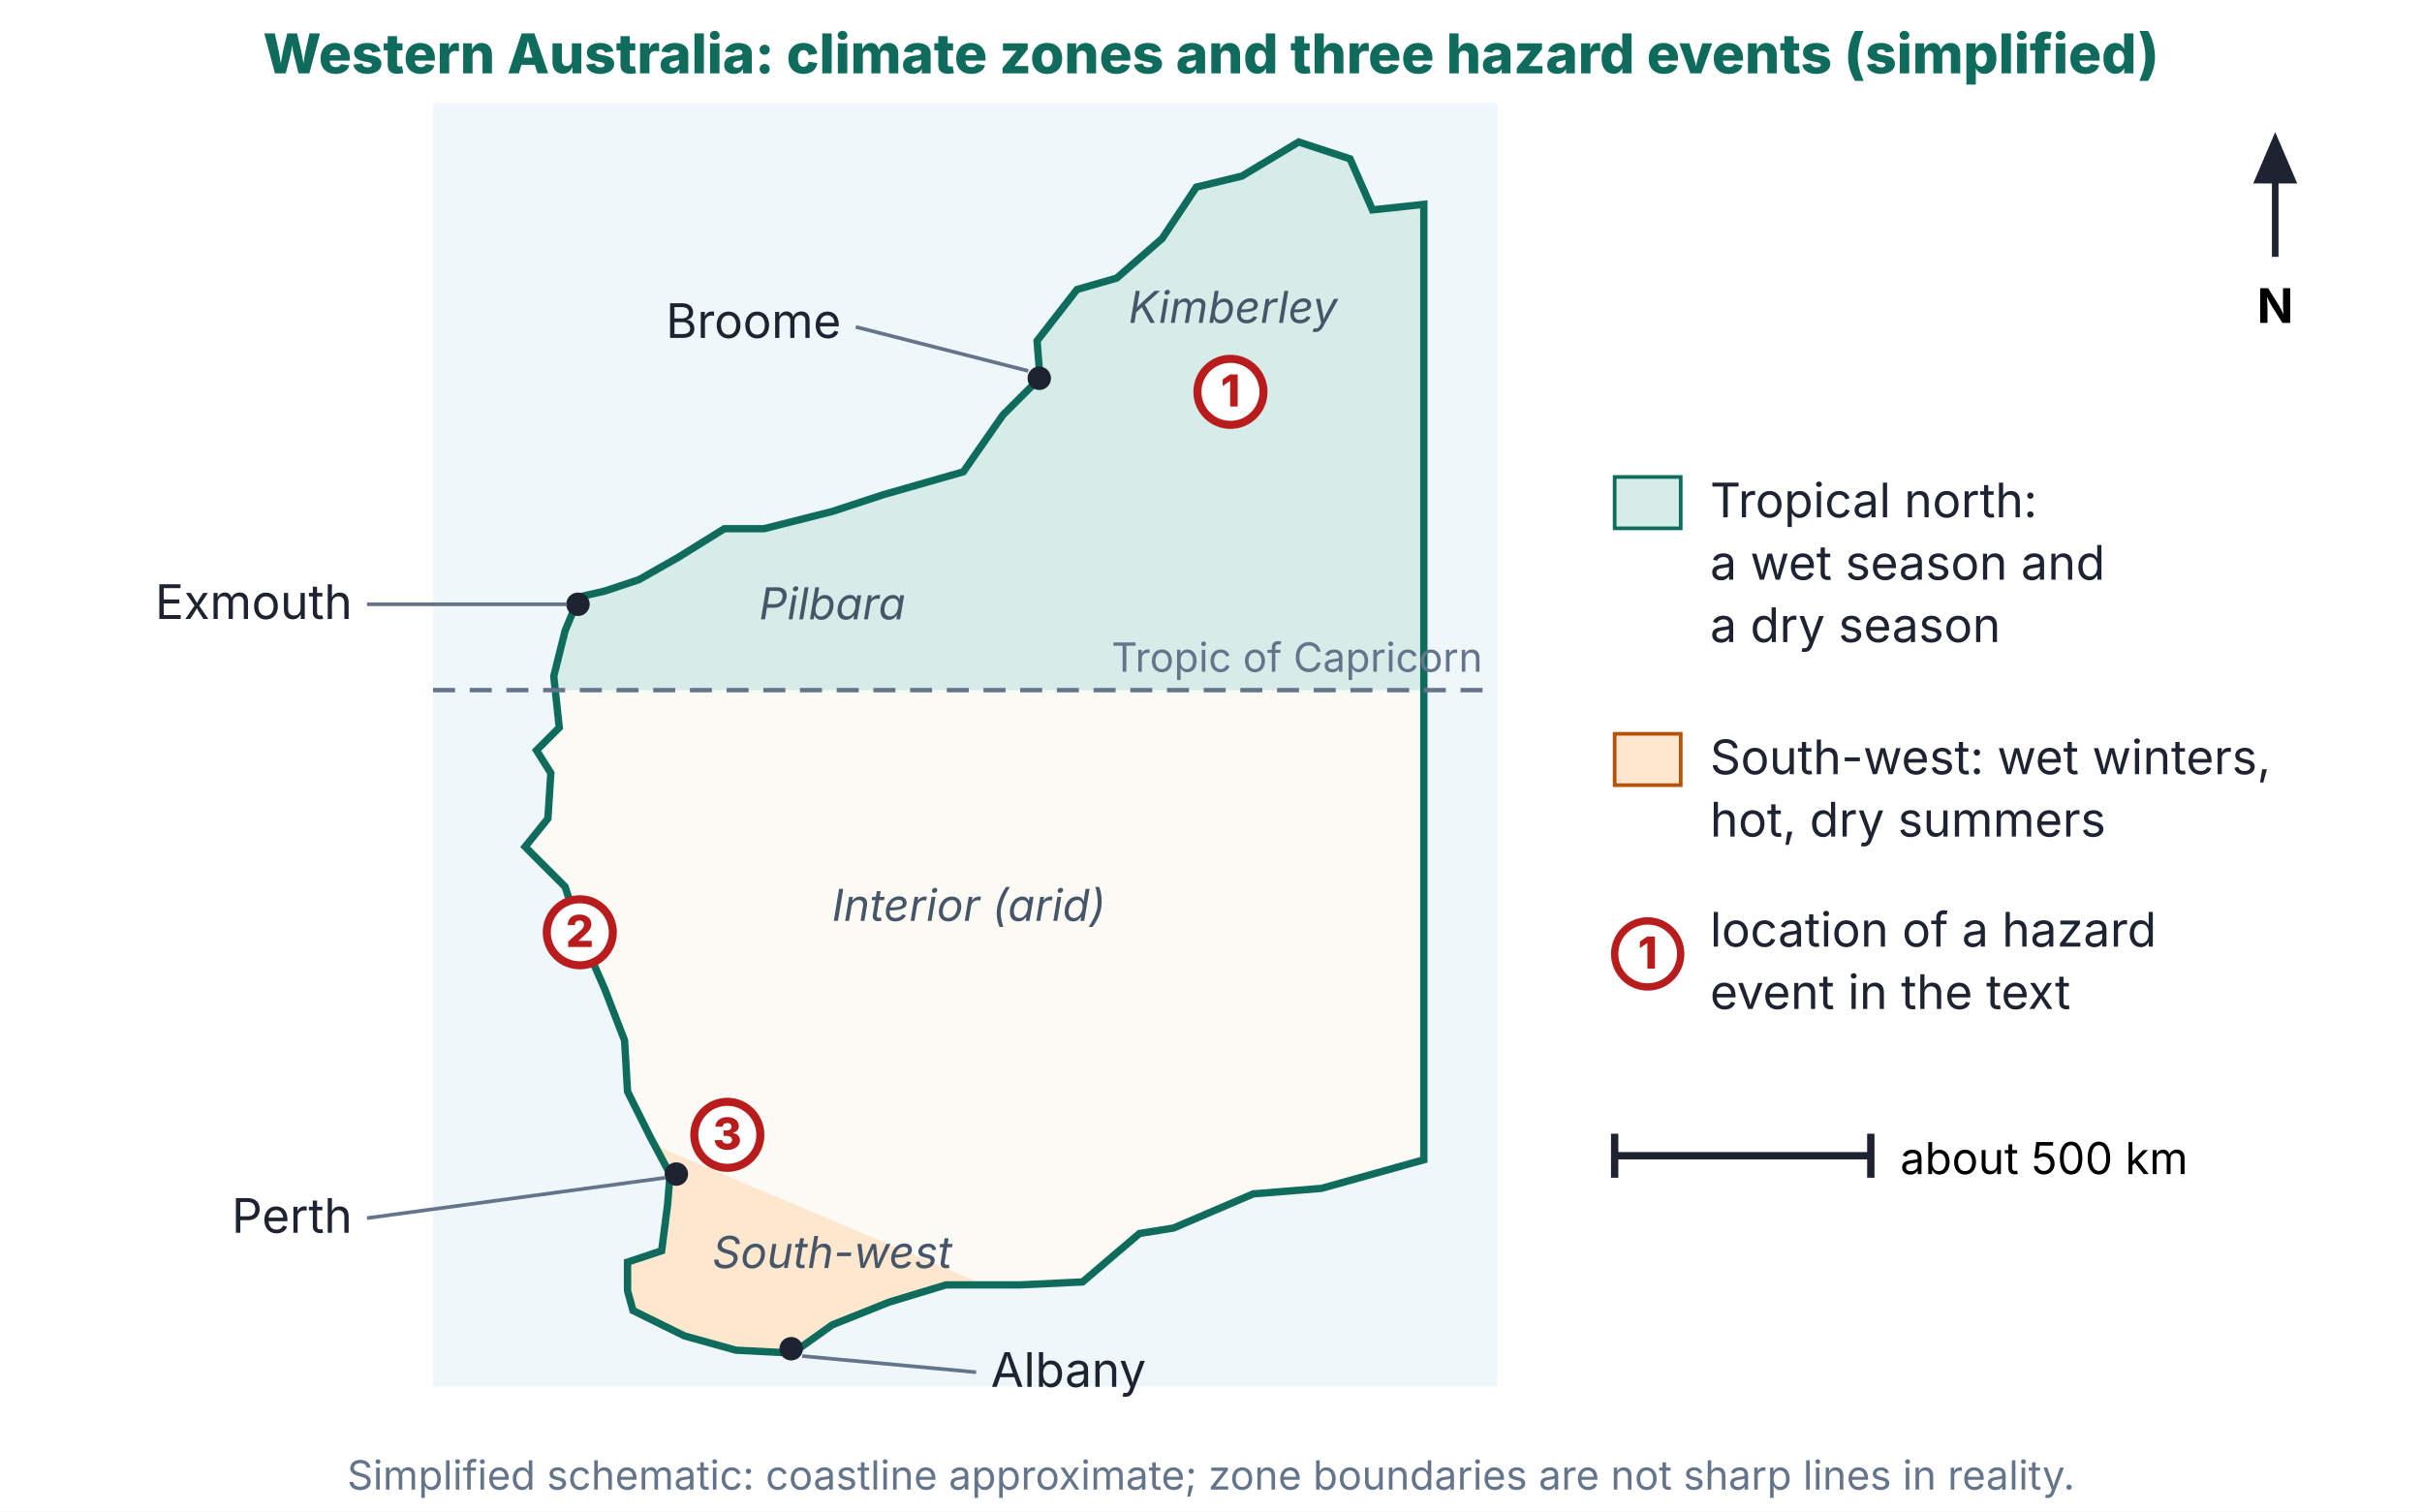
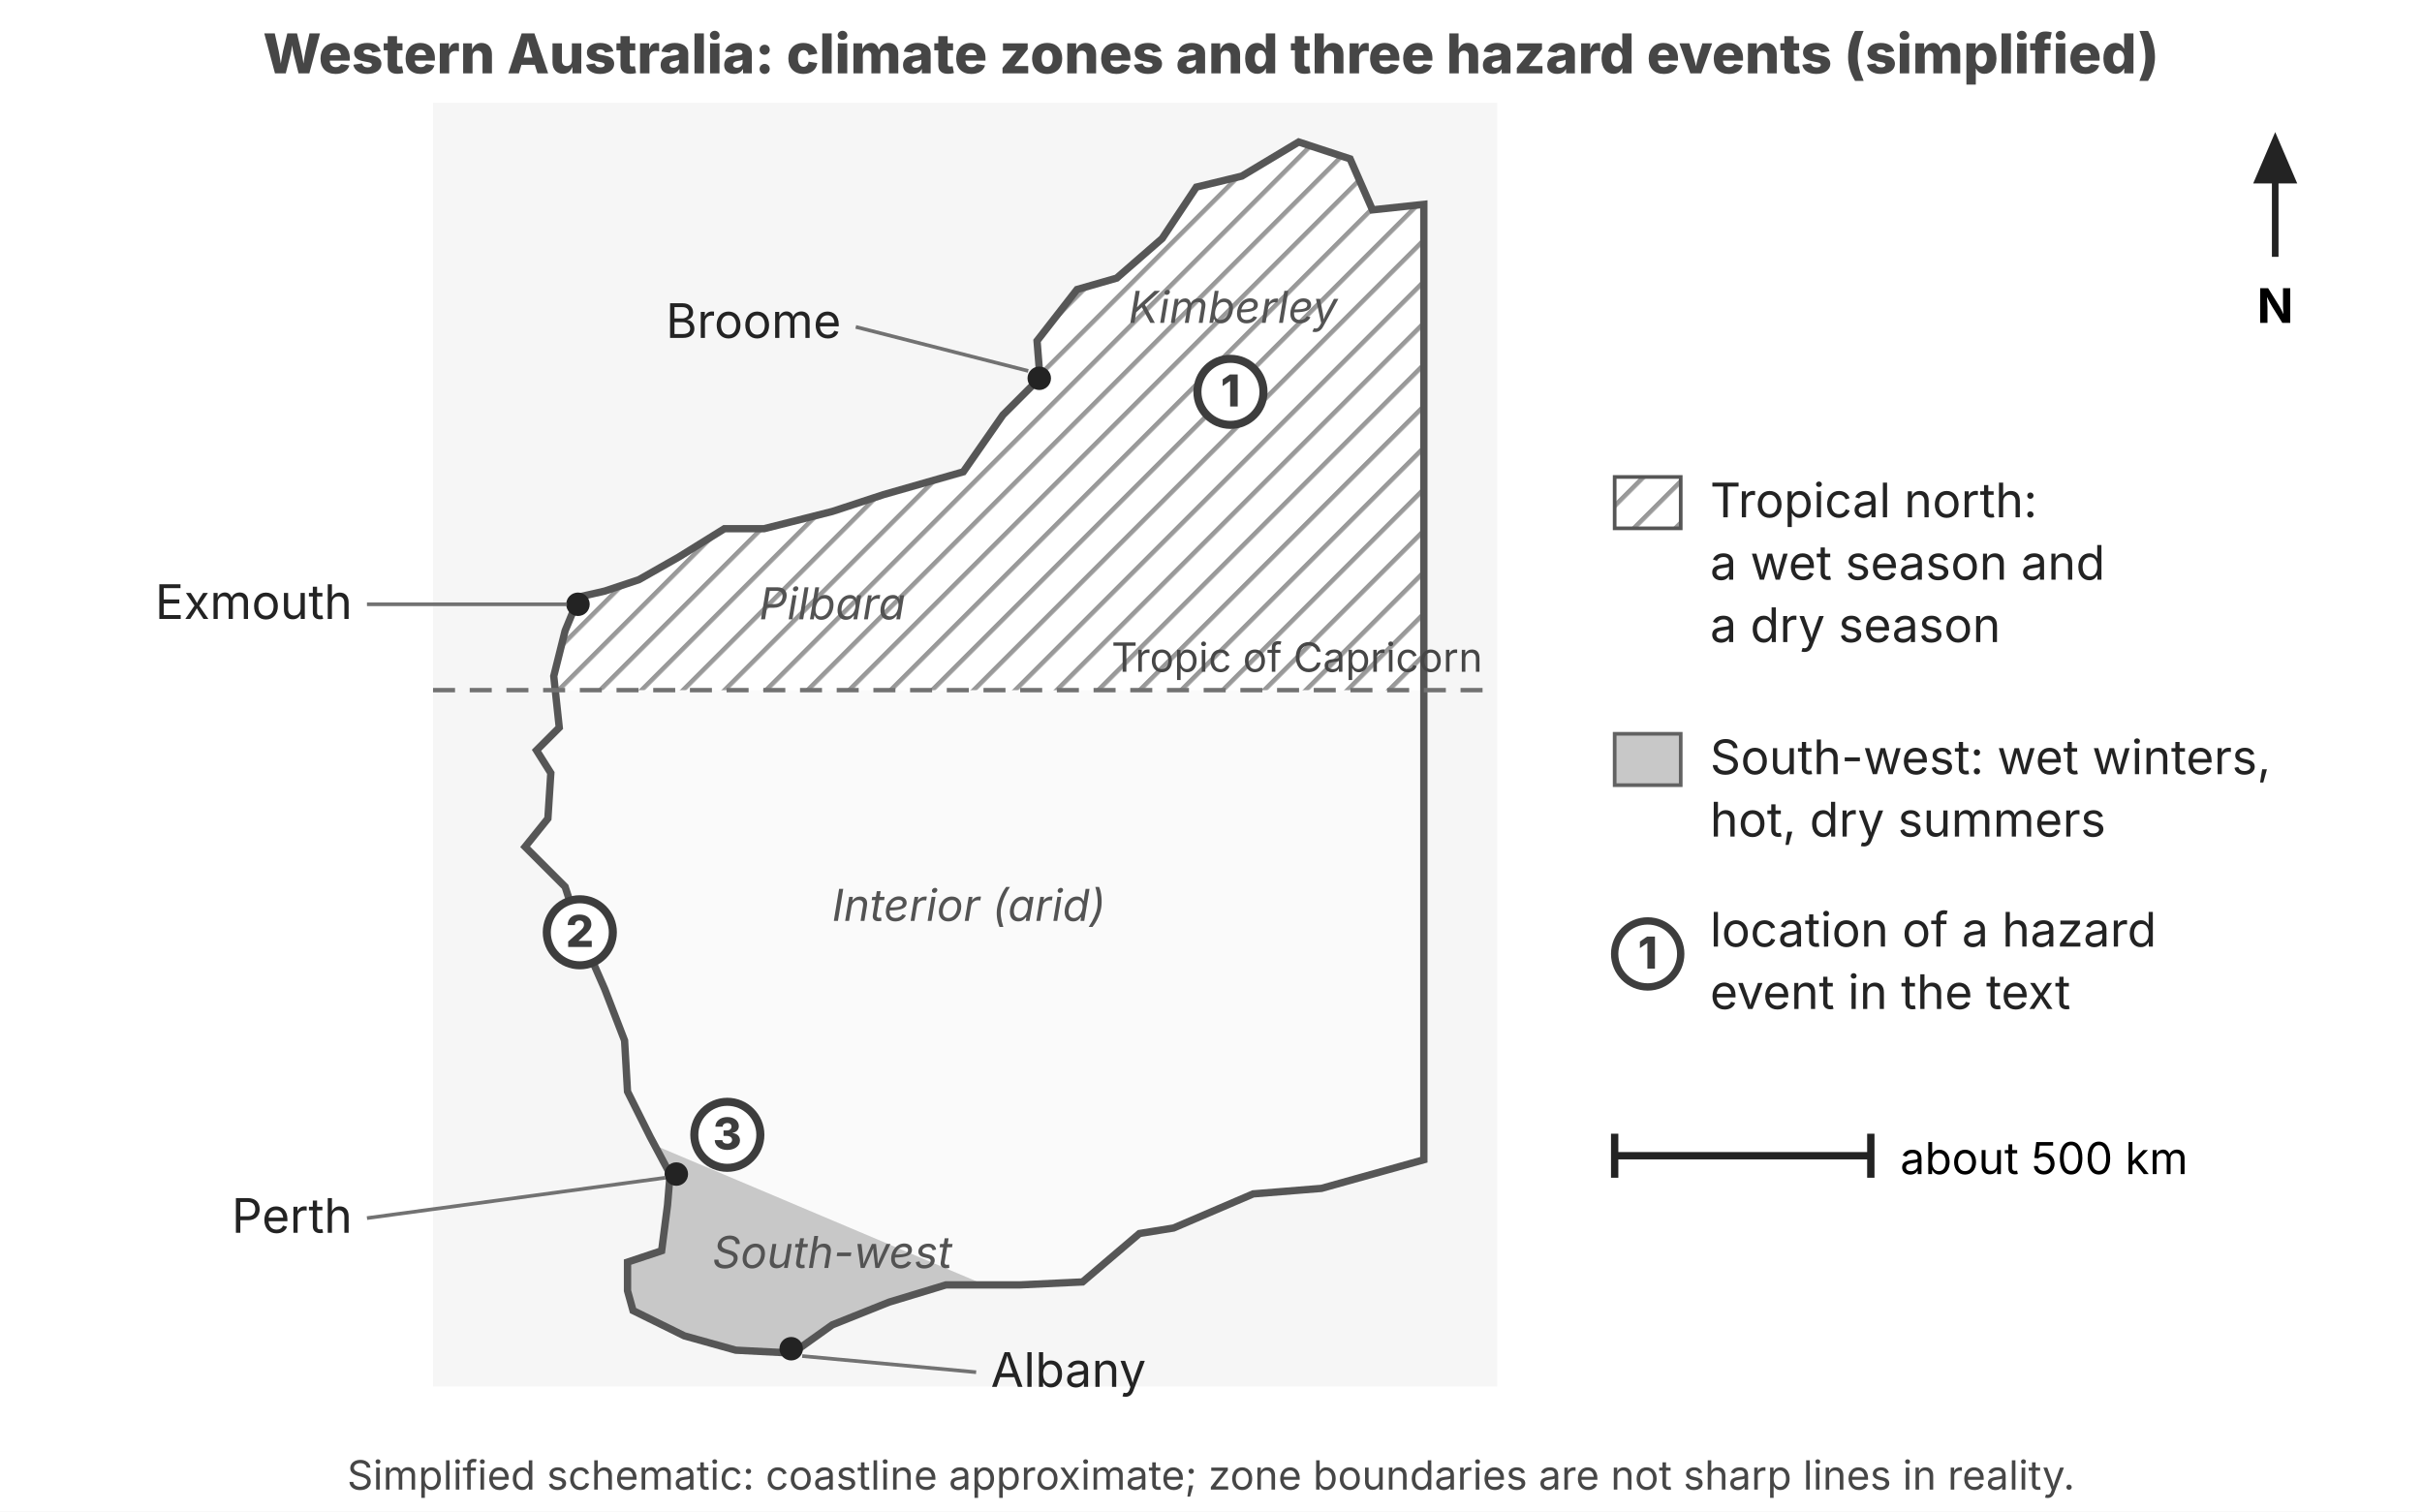
<svg xmlns="http://www.w3.org/2000/svg" viewBox="0 0 660 412" width="660" height="412" font-family="Inter, Arial, sans-serif" font-size="13">
-   <rect width="660" height="412" fill="#fff" />
-   <text x="330" y="20" text-anchor="middle" font-weight="800" font-size="15" fill="#0f6b5c">Western Australia: climate zones and three hazard events (simplified)</text>
+   <rect width="660" height="412" fill="#ffffff" />
+   <defs>
+     <pattern id="hatch" width="8" height="8" patternUnits="userSpaceOnUse" patternTransform="rotate(45)">
+       <rect width="8" height="8" fill="#ffffff" />
+       <line x1="0" y1="0" x2="0" y2="8" stroke="#9a9a9a" stroke-width="2.5" />
+     </pattern>
+   </defs>
+   <text x="330" y="20" text-anchor="middle" font-weight="800" font-size="15" fill="#464646">Western Australia: climate zones and three hazard events (simplified)</text>
  <defs>
    <clipPath id="wa">
      <polygon points="388.0,55.7 374.0,57.2 367.9,43.3 353.9,38.7 338.4,48.0 326.0,51.0 316.7,65.0 304.3,75.8 293.5,78.9 282.6,92.9 283.4,103.0 273.3,113.1 262.5,128.6 240.8,134.8 226.8,139.4 208.2,144.1 197.4,144.1 185.0,151.8 174.1,158.0 164.8,161.1 157.8,162.7 154.0,171.9 150.9,184.3 152.4,198.3 146.2,204.5 150.1,210.7 149.3,223.1 143.1,230.8 154.0,241.7 158.0,254.1 164.8,269.6 170.2,283.6 171.0,297.5 177.2,309.9 182.6,320.0 181.9,328.5 180.3,340.9 171.0,344.0 171.0,351.8 172.5,357.2 186.5,364.1 200.5,368.0 216.0,368.8 226.8,361.1 242.3,354.9 257.8,350.2 278.0,350.2 295.0,349.4 310.5,336.2 319.8,334.7 341.5,325.4 360.1,323.9 388.0,316.1" />
    </clipPath>
  </defs>
-   <rect x="118" y="28.0" width="290" height="349.9" fill="#f0f7fb" />
-   <polygon points="388.0,55.7 374.0,57.2 367.9,43.3 353.9,38.7 338.4,48.0 326.0,51.0 316.7,65.0 304.3,75.8 293.5,78.9 282.6,92.9 283.4,103.0 273.3,113.1 262.5,128.6 240.8,134.8 226.8,139.4 208.2,144.1 197.4,144.1 185.0,151.8 174.1,158.0 164.8,161.1 157.8,162.7 154.0,171.9 150.9,184.3 152.4,198.3 146.2,204.5 150.1,210.7 149.3,223.1 143.1,230.8 154.0,241.7 158.0,254.1 164.8,269.6 170.2,283.6 171.0,297.5 177.2,309.9 182.6,320.0 181.9,328.5 180.3,340.9 171.0,344.0 171.0,351.8 172.5,357.2 186.5,364.1 200.5,368.0 216.0,368.8 226.8,361.1 242.3,354.9 257.8,350.2 278.0,350.2 295.0,349.4 310.5,336.2 319.8,334.7 341.5,325.4 360.1,323.9 388.0,316.1" fill="#fbfaf5" />
+   <rect x="118" y="28.0" width="290" height="349.9" fill="#f6f6f6" />
+   <polygon points="388.0,55.7 374.0,57.2 367.9,43.3 353.9,38.7 338.4,48.0 326.0,51.0 316.7,65.0 304.3,75.8 293.5,78.9 282.6,92.9 283.4,103.0 273.3,113.1 262.5,128.6 240.8,134.8 226.8,139.4 208.2,144.1 197.4,144.1 185.0,151.8 174.1,158.0 164.8,161.1 157.8,162.7 154.0,171.9 150.9,184.3 152.4,198.3 146.2,204.5 150.1,210.7 149.3,223.1 143.1,230.8 154.0,241.7 158.0,254.1 164.8,269.6 170.2,283.6 171.0,297.5 177.2,309.9 182.6,320.0 181.9,328.5 180.3,340.9 171.0,344.0 171.0,351.8 172.5,357.2 186.5,364.1 200.5,368.0 216.0,368.8 226.8,361.1 242.3,354.9 257.8,350.2 278.0,350.2 295.0,349.4 310.5,336.2 319.8,334.7 341.5,325.4 360.1,323.9 388.0,316.1" fill="#fafafa" />
  <g clip-path="url(#wa)">
-     <rect x="118" y="28.0" width="300" height="160.1" fill="#d6ece8" />
-     <polygon points="118,286.6 279.5,354.9 279.5,400 118,400" fill="#fde7cf" />
+     <rect x="118" y="28.0" width="300" height="160.1" fill="url(#hatch)" />
+     <polygon points="118,286.6 279.5,354.9 279.5,400 118,400" fill="#c8c8c8" />
  </g>
-   <polygon points="388.0,55.7 374.0,57.2 367.9,43.3 353.9,38.7 338.4,48.0 326.0,51.0 316.7,65.0 304.3,75.8 293.5,78.9 282.6,92.9 283.4,103.0 273.3,113.1 262.5,128.6 240.8,134.8 226.8,139.4 208.2,144.1 197.4,144.1 185.0,151.8 174.1,158.0 164.8,161.1 157.8,162.7 154.0,171.9 150.9,184.3 152.4,198.3 146.2,204.5 150.1,210.7 149.3,223.1 143.1,230.8 154.0,241.7 158.0,254.1 164.8,269.6 170.2,283.6 171.0,297.5 177.2,309.9 182.6,320.0 181.9,328.5 180.3,340.9 171.0,344.0 171.0,351.8 172.5,357.2 186.5,364.1 200.5,368.0 216.0,368.8 226.8,361.1 242.3,354.9 257.8,350.2 278.0,350.2 295.0,349.4 310.5,336.2 319.8,334.7 341.5,325.4 360.1,323.9 388.0,316.1" fill="none" stroke="#0f6b5c" stroke-width="2" />
-   <line x1="118" y1="188.1" x2="408" y2="188.1" stroke="#64748b" stroke-width="1.2" stroke-dasharray="6 4" />
-   <text x="404" y="183.1" text-anchor="end" font-size="11" fill="#64748b">Tropic of Capricorn</text>
-   <g font-size="12" font-style="italic" fill="#475569" text-anchor="middle">
+   <polygon points="388.0,55.7 374.0,57.2 367.9,43.3 353.9,38.7 338.4,48.0 326.0,51.0 316.7,65.0 304.3,75.8 293.5,78.9 282.6,92.9 283.4,103.0 273.3,113.1 262.5,128.6 240.8,134.8 226.8,139.4 208.2,144.1 197.4,144.1 185.0,151.8 174.1,158.0 164.8,161.1 157.8,162.7 154.0,171.9 150.9,184.3 152.4,198.3 146.2,204.5 150.1,210.7 149.3,223.1 143.1,230.8 154.0,241.7 158.0,254.1 164.8,269.6 170.2,283.6 171.0,297.5 177.2,309.9 182.6,320.0 181.9,328.5 180.3,340.9 171.0,344.0 171.0,351.8 172.5,357.2 186.5,364.1 200.5,368.0 216.0,368.8 226.8,361.1 242.3,354.9 257.8,350.2 278.0,350.2 295.0,349.4 310.5,336.2 319.8,334.7 341.5,325.4 360.1,323.9 388.0,316.1" fill="none" stroke="#565656" stroke-width="2" />
+   <line x1="118" y1="188.1" x2="408" y2="188.1" stroke="#727272" stroke-width="1.2" stroke-dasharray="6 4" />
+   <text x="404" y="183.1" text-anchor="end" font-size="11" fill="#464646">Tropic of Capricorn</text>
+   <g font-size="12" font-style="italic" fill="#535353" text-anchor="middle">
    <text x="336" y="88">Kimberley</text>
    <text x="226.8" y="168.8">Pilbara</text>
    <text x="264.0" y="251.0">Interior (arid)</text>
    <text x="226.8" y="345.6">South-west</text>
  </g>
-   <g fill="#1d2330">
+   <g fill="#232323">
    <circle cx="283.2" cy="103.1" r="3.2" />
    <circle cx="157.5" cy="164.7" r="3.2" />
    <circle cx="184.3" cy="320.0" r="3.2" />
    <circle cx="215.6" cy="367.6" r="3.2" />
  </g>
-   <g stroke="#64748b" stroke-width="1">
+   <g stroke="#727272" stroke-width="1">
    <line x1="280.2" y1="101.1" x2="233.2" y2="89.1" />
    <line x1="154.5" y1="164.7" x2="100" y2="164.7" />
    <line x1="181.3" y1="321.0" x2="100" y2="332.0" />
    <line x1="218.6" y1="369.6" x2="266" y2="374" />
  </g>
-   <g fill="#1d2330" font-size="13">
+   <g fill="#232323" font-size="13">
    <text x="229.2" y="92.1" text-anchor="end">Broome</text>
    <text x="96" y="168.7" text-anchor="end">Exmouth</text>
    <text x="96" y="336.0" text-anchor="end">Perth</text>
    <text x="270" y="378">Albany</text>
  </g>
  <g font-weight="800" font-size="12" text-anchor="middle">
-     <circle cx="335.3" cy="106.8" r="9" fill="#fff" stroke="#b91c1c" stroke-width="2.2" />
-     <text x="335.3" y="110.8" fill="#b91c1c">1</text>
-     <circle cx="158.0" cy="254.1" r="9" fill="#fff" stroke="#b91c1c" stroke-width="2.2" />
-     <text x="158.0" y="258.1" fill="#b91c1c">2</text>
-     <circle cx="198.2" cy="309.3" r="9" fill="#fff" stroke="#b91c1c" stroke-width="2.2" />
-     <text x="198.2" y="313.3" fill="#b91c1c">3</text>
+     <circle cx="335.3" cy="106.8" r="9" fill="#ffffff" stroke="#3d3d3d" stroke-width="2.2" />
+     <text x="335.3" y="110.8" fill="#3d3d3d">1</text>
+     <circle cx="158.0" cy="254.1" r="9" fill="#ffffff" stroke="#3d3d3d" stroke-width="2.2" />
+     <text x="158.0" y="258.1" fill="#3d3d3d">2</text>
+     <circle cx="198.2" cy="309.3" r="9" fill="#ffffff" stroke="#3d3d3d" stroke-width="2.2" />
+     <text x="198.2" y="313.3" fill="#3d3d3d">3</text>
  </g>
-   <g stroke="#1d2330" stroke-width="1.8" fill="#1d2330">
+   <g stroke="#232323" stroke-width="1.8" fill="#232323">
    <line x1="620" y1="70" x2="620" y2="44" />
    <polygon points="620,36 614,50 626,50" stroke="none" />
  </g>
  <text x="620" y="88" text-anchor="middle" font-weight="700">N</text>
-   <g font-size="13" fill="#1d2330">
-     <rect x="440" y="130" width="18" height="14" fill="#d6ece8" stroke="#0f6b5c" stroke-width="1" />
+   <g font-size="13" fill="#232323">
+     <rect x="440" y="130" width="18" height="14" fill="url(#hatch)" stroke="#565656" stroke-width="1" />
    <text x="466" y="141">Tropical north:</text>
    <text x="466" y="158">a wet season and</text>
    <text x="466" y="175">a dry season</text>
-     <rect x="440" y="200" width="18" height="14" fill="#fde7cf" stroke="#b45309" stroke-width="1" />
+     <rect x="440" y="200" width="18" height="14" fill="#c8c8c8" stroke="#626262" stroke-width="1" />
    <text x="466" y="211">South-west: wet winters,</text>
    <text x="466" y="228">hot, dry summers</text>
-     <circle cx="449" cy="260" r="9" fill="#fff" stroke="#b91c1c" stroke-width="2" />
-     <text x="449" y="264" text-anchor="middle" font-weight="800" font-size="12" fill="#b91c1c">1</text>
+     <circle cx="449" cy="260" r="9" fill="#ffffff" stroke="#3d3d3d" stroke-width="2" />
+     <text x="449" y="264" text-anchor="middle" font-weight="800" font-size="12" fill="#3d3d3d">1</text>
    <text x="466" y="258">location of a hazard</text>
    <text x="466" y="275">event in the text</text>
  </g>
-   <line x1="440" y1="315" x2="509.8" y2="315" stroke="#1d2330" stroke-width="2" />
-   <line x1="440" y1="309" x2="440" y2="321" stroke="#1d2330" stroke-width="2" />
-   <line x1="509.8" y1="309" x2="509.8" y2="321" stroke="#1d2330" stroke-width="2" />
+   <line x1="440" y1="315" x2="509.8" y2="315" stroke="#232323" stroke-width="2" />
+   <line x1="440" y1="309" x2="440" y2="321" stroke="#232323" stroke-width="2" />
+   <line x1="509.8" y1="309" x2="509.8" y2="321" stroke="#232323" stroke-width="2" />
  <text x="517.8" y="320" font-size="12">about 500 km</text>
-   <text x="330" y="406" text-anchor="middle" font-size="11" fill="#64748b">Simplified schematic: coastline approximate; zone boundaries are not sharp lines in reality.</text>
+   <text x="330" y="406" text-anchor="middle" font-size="11" fill="#464646">Simplified schematic: coastline approximate; zone boundaries are not sharp lines in reality.</text>
</svg>
